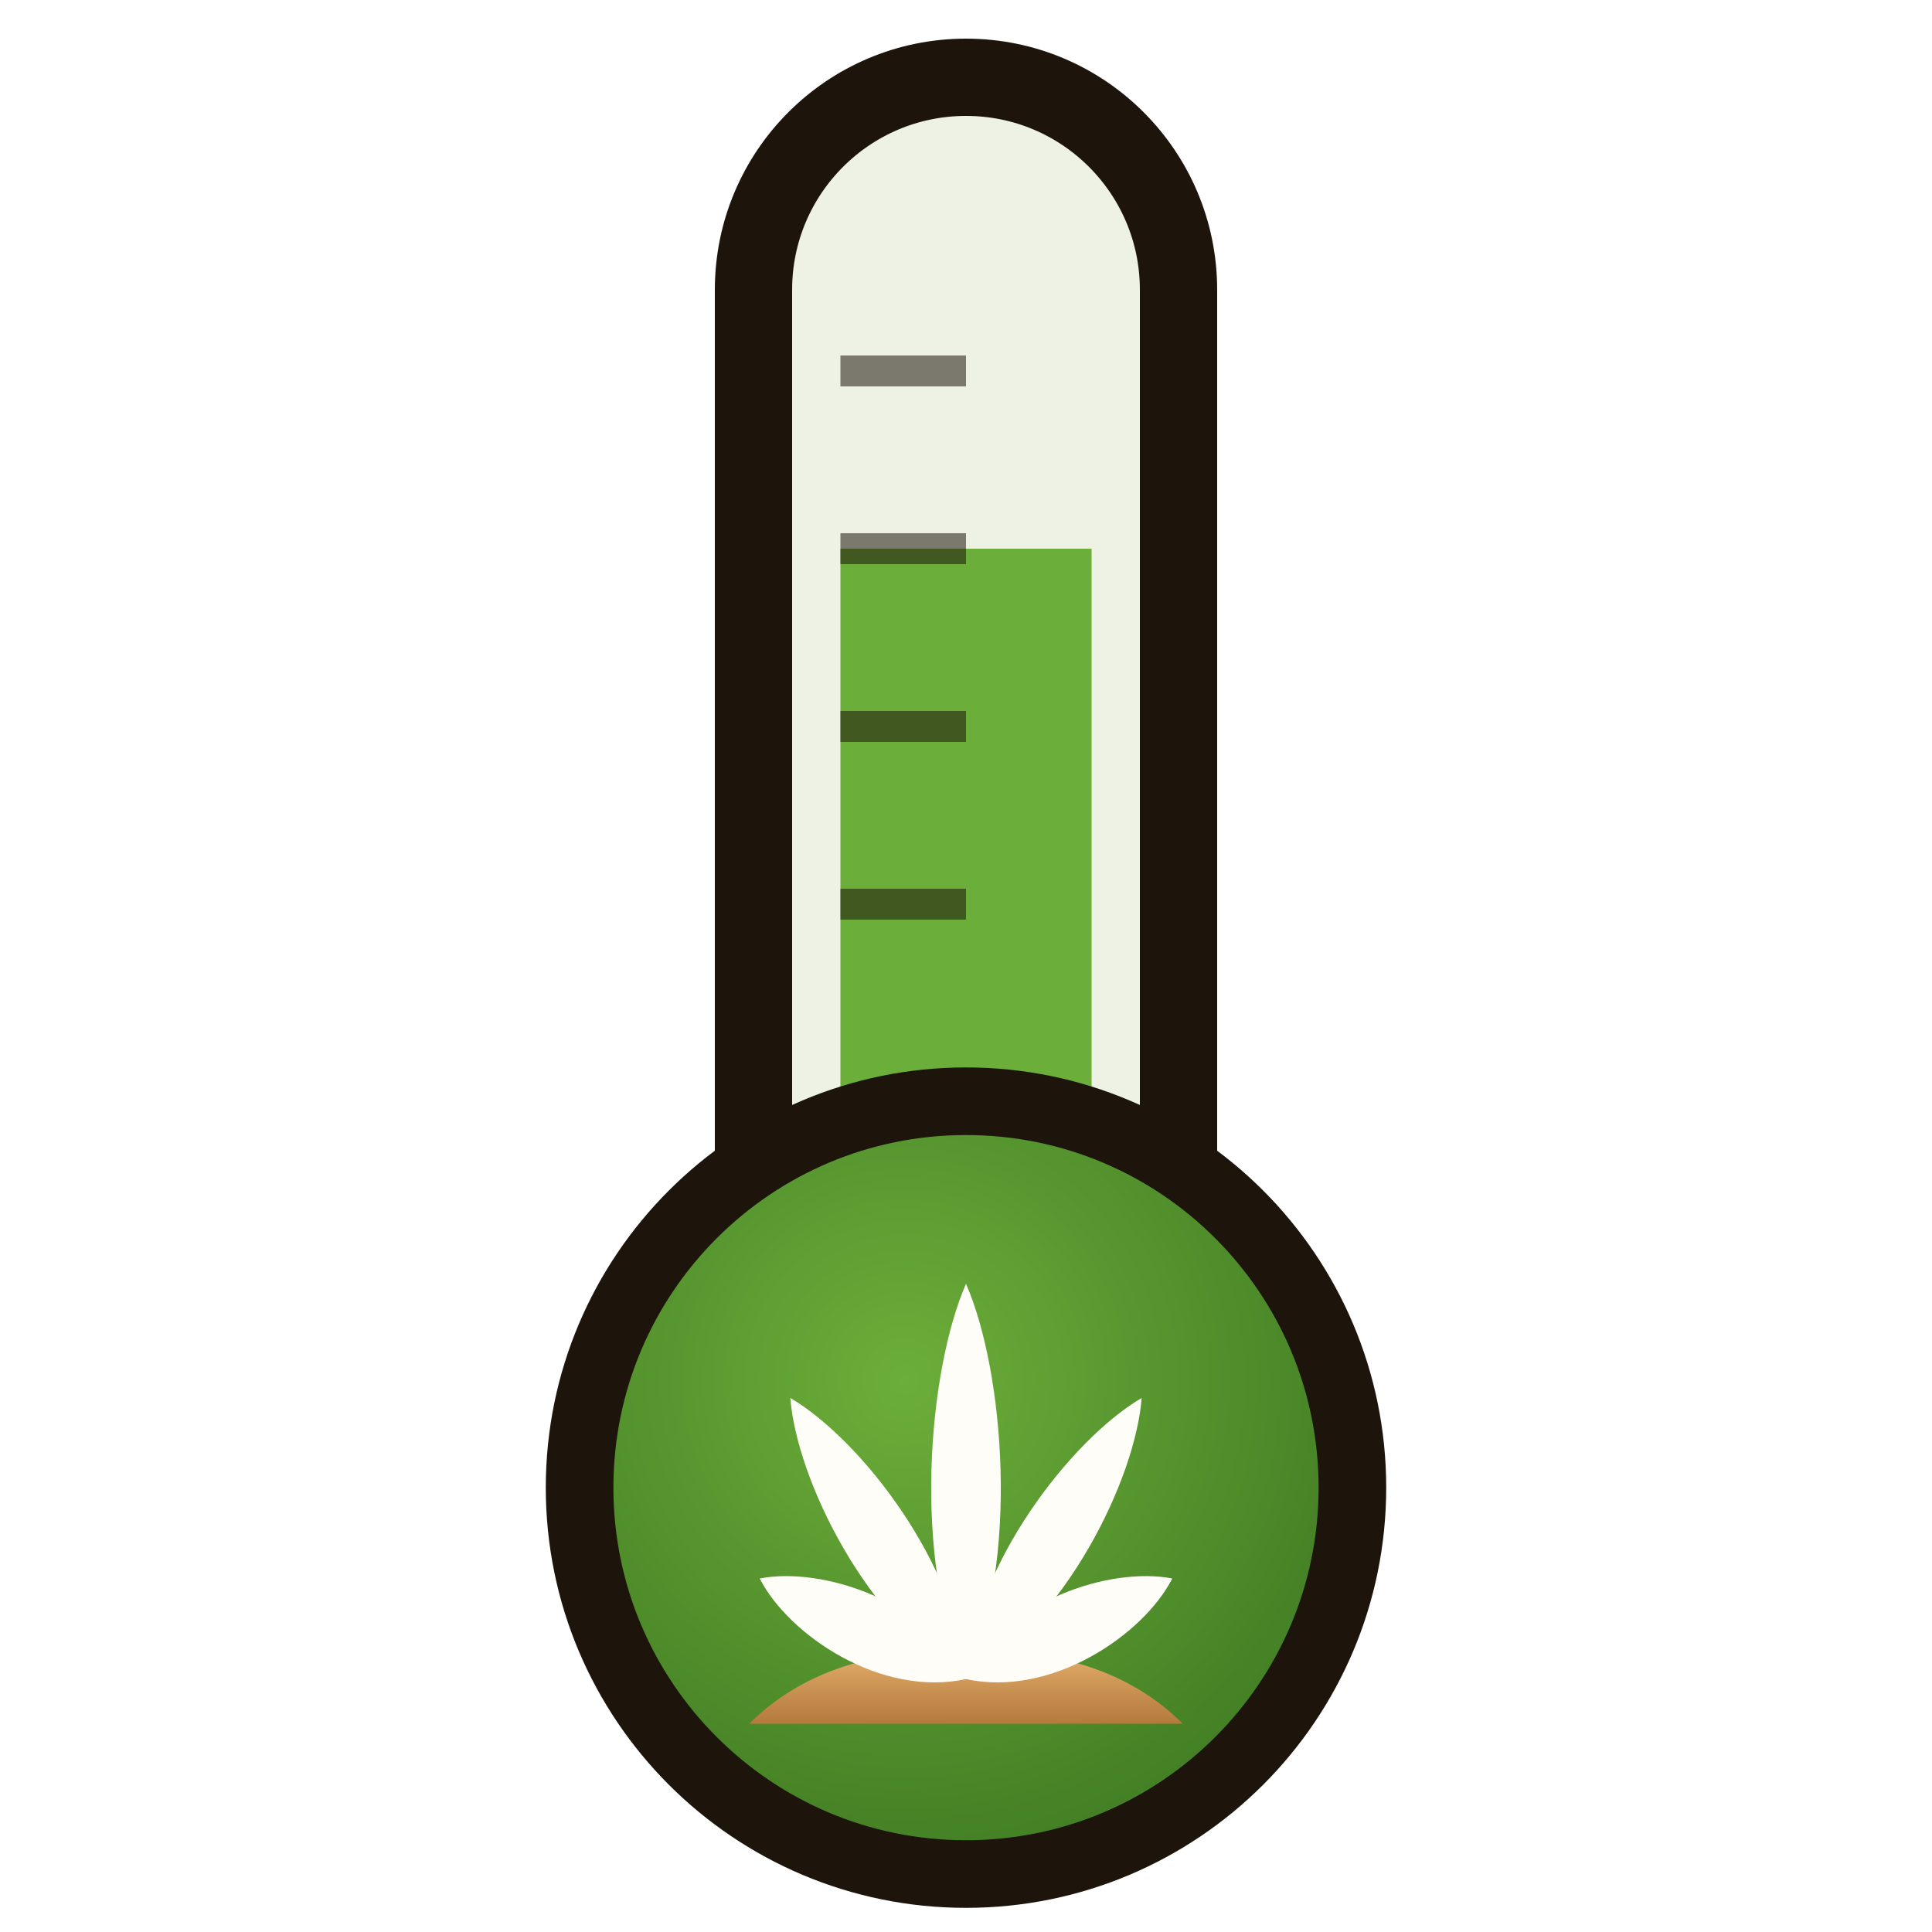
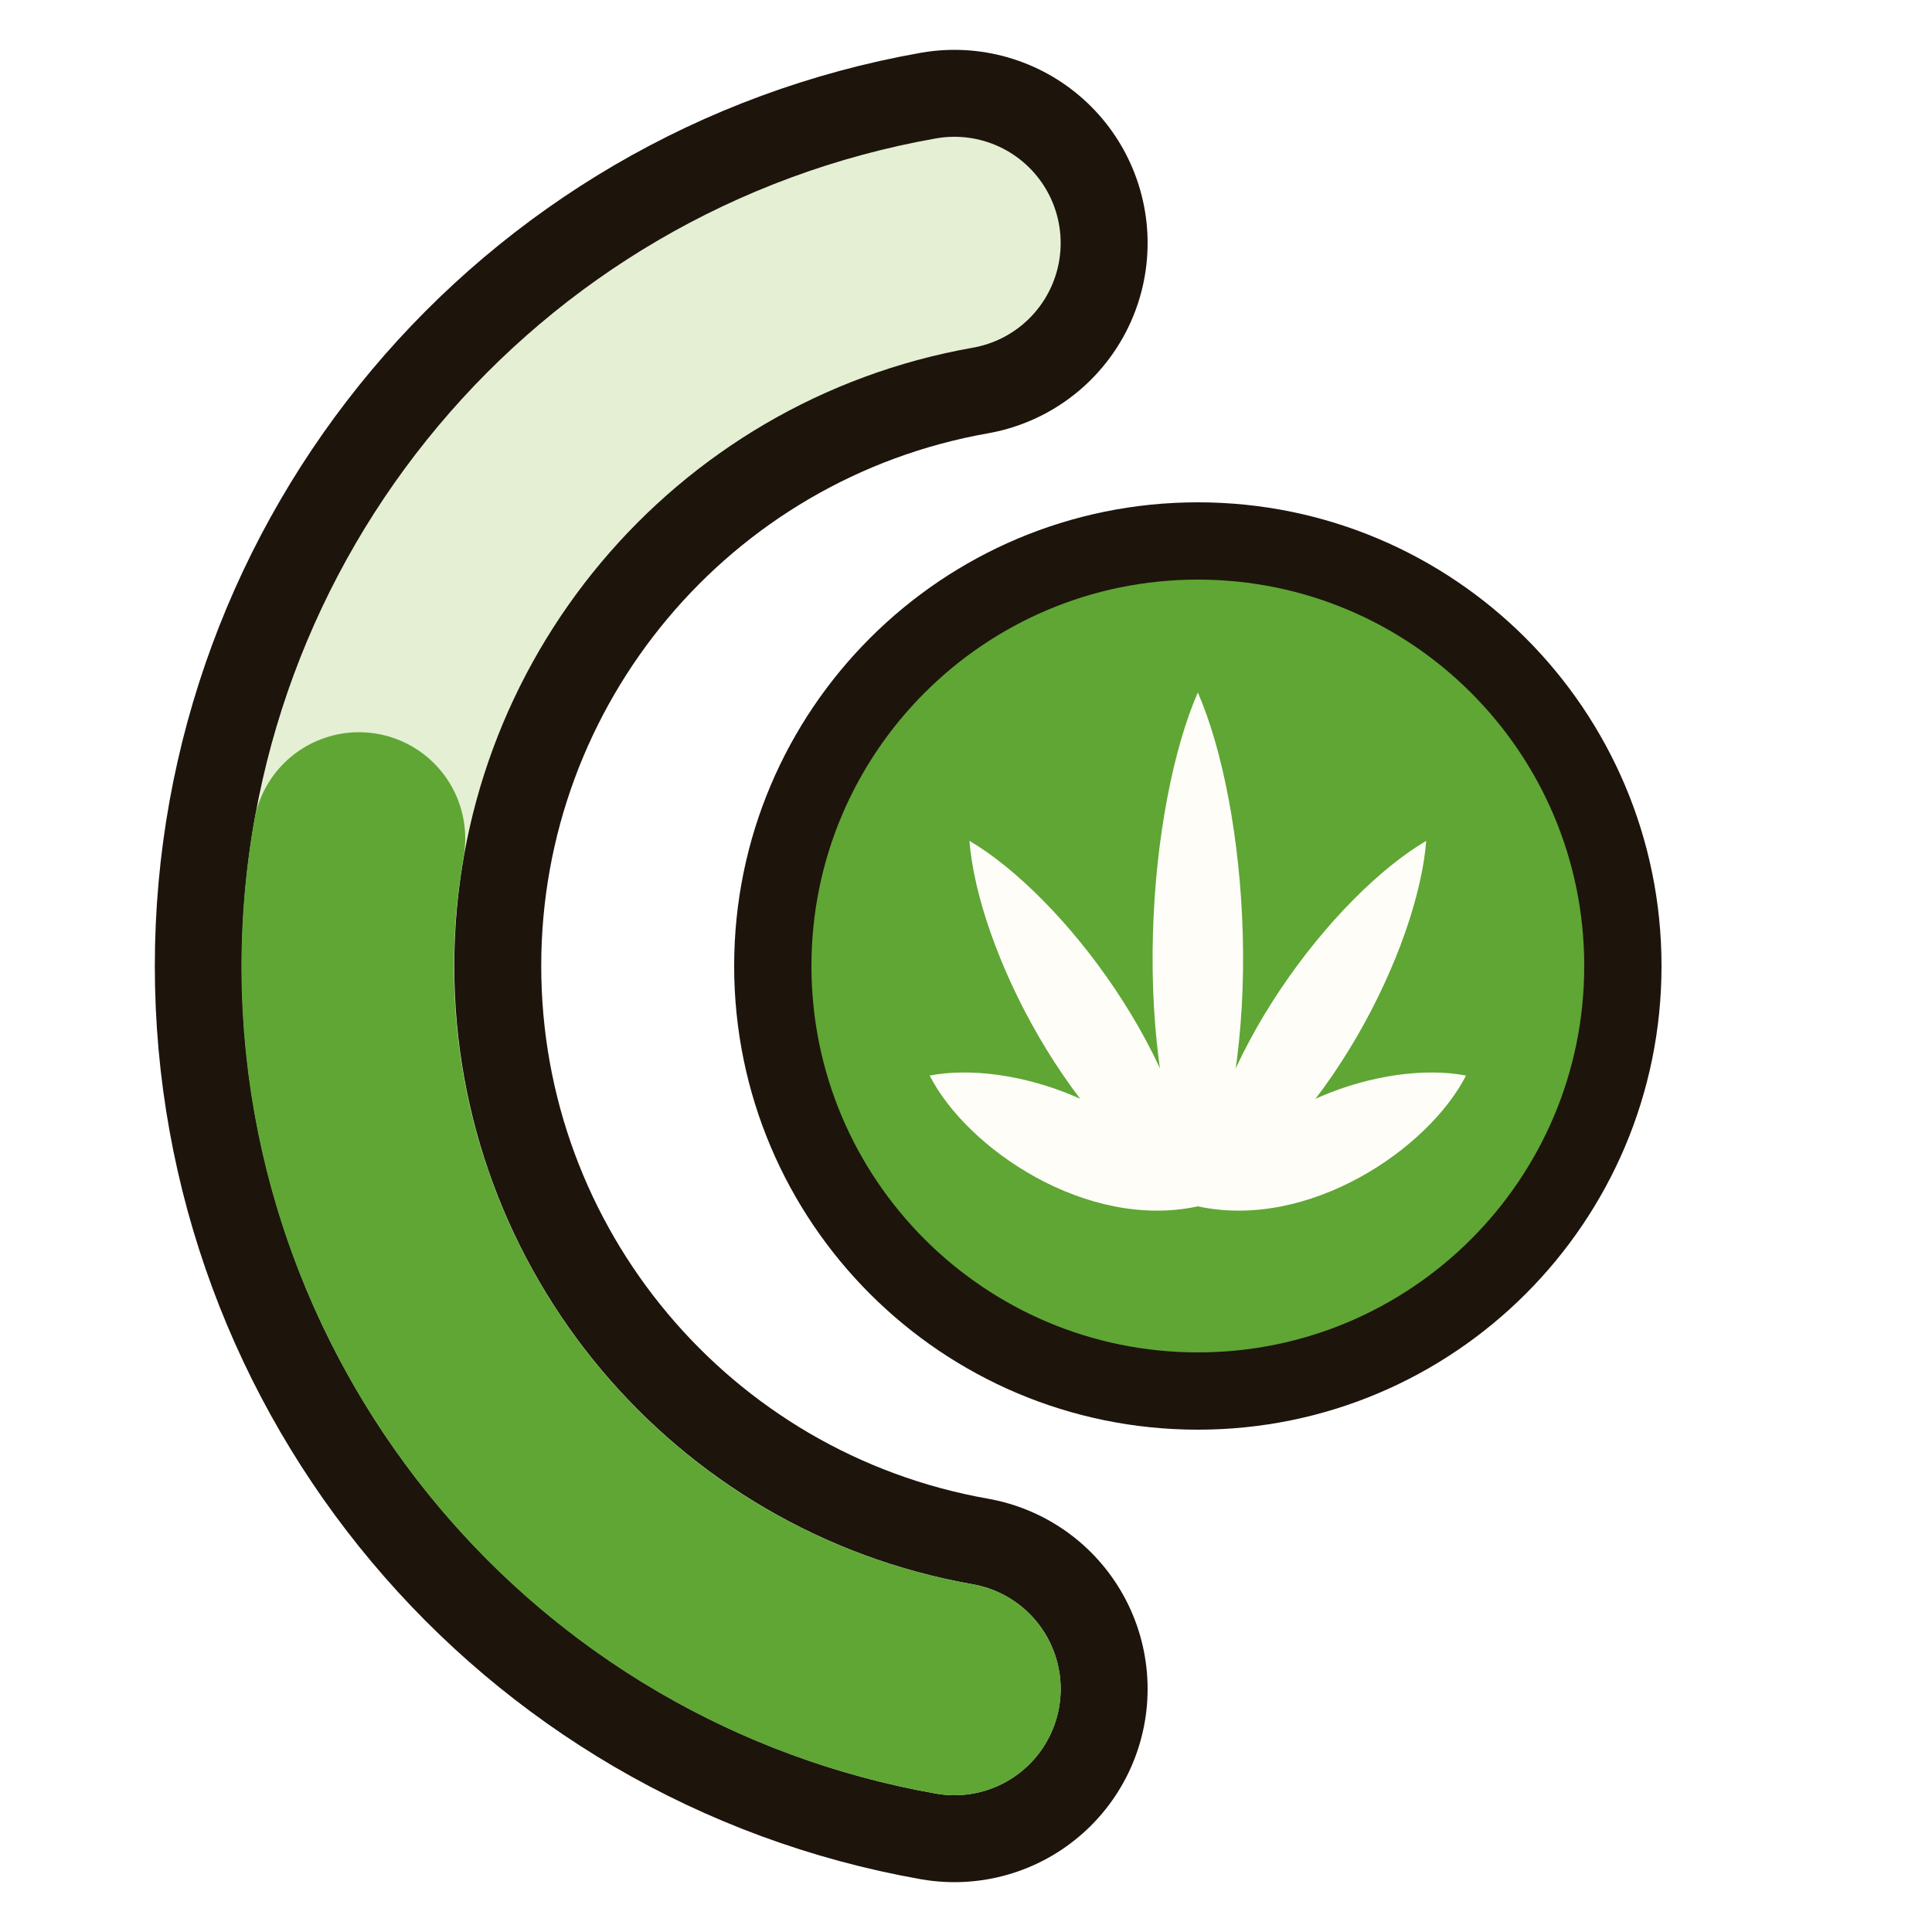
<svg xmlns="http://www.w3.org/2000/svg" viewBox="0 0 100 100" width="100" height="100">
-   <defs>
-     <radialGradient id="p0" cx="42%" cy="36%" r="70%">
-       <stop offset="0.00" stop-color="#6cae3a" />
-       <stop offset="1.00" stop-color="#3f7a22" />
-     </radialGradient>
-     <linearGradient id="p1" x1="0" y1="0" x2="0" y2="1">
-       <stop offset="0.00" stop-color="#e2ad6a" />
-       <stop offset="1.00" stop-color="#b47a3c" />
-     </linearGradient>
-   </defs>
+   <defs />
  <g transform="translate(0.0,0.0) scale(1)">
-     <path d="M39 66V15.0A11.0 11.0 0 0 1 61 15.0V66Z" fill="#eef2e4" stroke="#1d140c" stroke-width="4" stroke-linejoin="round" />
-     <rect x="43.5" y="28.4" width="13.0" height="37.6" fill="#6cae3a" />
-     <path d="M43.5 46.8h6.5" stroke="#1d140c" stroke-width="1.6" opacity=".55" />
-     <path d="M43.5 37.6h6.5" stroke="#1d140c" stroke-width="1.6" opacity=".55" />
-     <path d="M43.5 28.4h6.5" stroke="#1d140c" stroke-width="1.6" opacity=".55" />
-     <path d="M43.5 19.2h6.5" stroke="#1d140c" stroke-width="1.6" opacity=".55" />
-     <circle cx="50" cy="77" r="20" fill="url(#p0)" stroke="#1d140c" stroke-width="3.5" />
-     <g transform="translate(50 78) scale(.33) translate(-50 -52)">
-       <path d="M16 86C26 76 40 74 50 75C60 74 74 76 84 86Z" fill="url(#p1)" />
+     <path d="M49.40 87.42A38 38 0 0 1 49.40 12.58" fill="none" stroke="#1d140c" stroke-width="20" stroke-linecap="round" />
+     <path d="M49.40 87.42A38 38 0 0 1 49.40 12.58" fill="none" stroke="#e4efd4" stroke-width="11" stroke-linecap="round" />
+     <path d="M49.40 87.42A38 38 0 0 1 18.58 43.40" fill="none" stroke="#5fa634" stroke-width="11" stroke-linecap="round" />
+     <circle cx="62" cy="50" r="22" fill="#5fa634" stroke="#1d140c" stroke-width="4" />
+     <g transform="translate(62 50) scale(0.429) translate(-50 -50)">
      <path transform="translate(50 79) rotate(-64)" d="M0 0C8.5 -10.8 5.95 -28.1 0 -36C-5.95 -28.1 -8.5 -10.8 0 0Z" fill="#fffdf8" />
      <path transform="translate(50 79) rotate(-32)" d="M0 0C8.5 -15.6 5.95 -40.6 0 -52C-5.95 -40.6 -8.5 -15.6 0 0Z" fill="#fffdf8" />
      <path transform="translate(50 79) rotate(0)" d="M0 0C8.5 -18.6 5.95 -48.4 0 -62C-5.95 -48.4 -8.5 -18.6 0 0Z" fill="#fffdf8" />
      <path transform="translate(50 79) rotate(32)" d="M0 0C8.5 -15.6 5.95 -40.6 0 -52C-5.95 -40.6 -8.5 -15.6 0 0Z" fill="#fffdf8" />
      <path transform="translate(50 79) rotate(64)" d="M0 0C8.5 -10.8 5.95 -28.1 0 -36C-5.95 -28.1 -8.5 -10.8 0 0Z" fill="#fffdf8" />
    </g>
  </g>
</svg>
